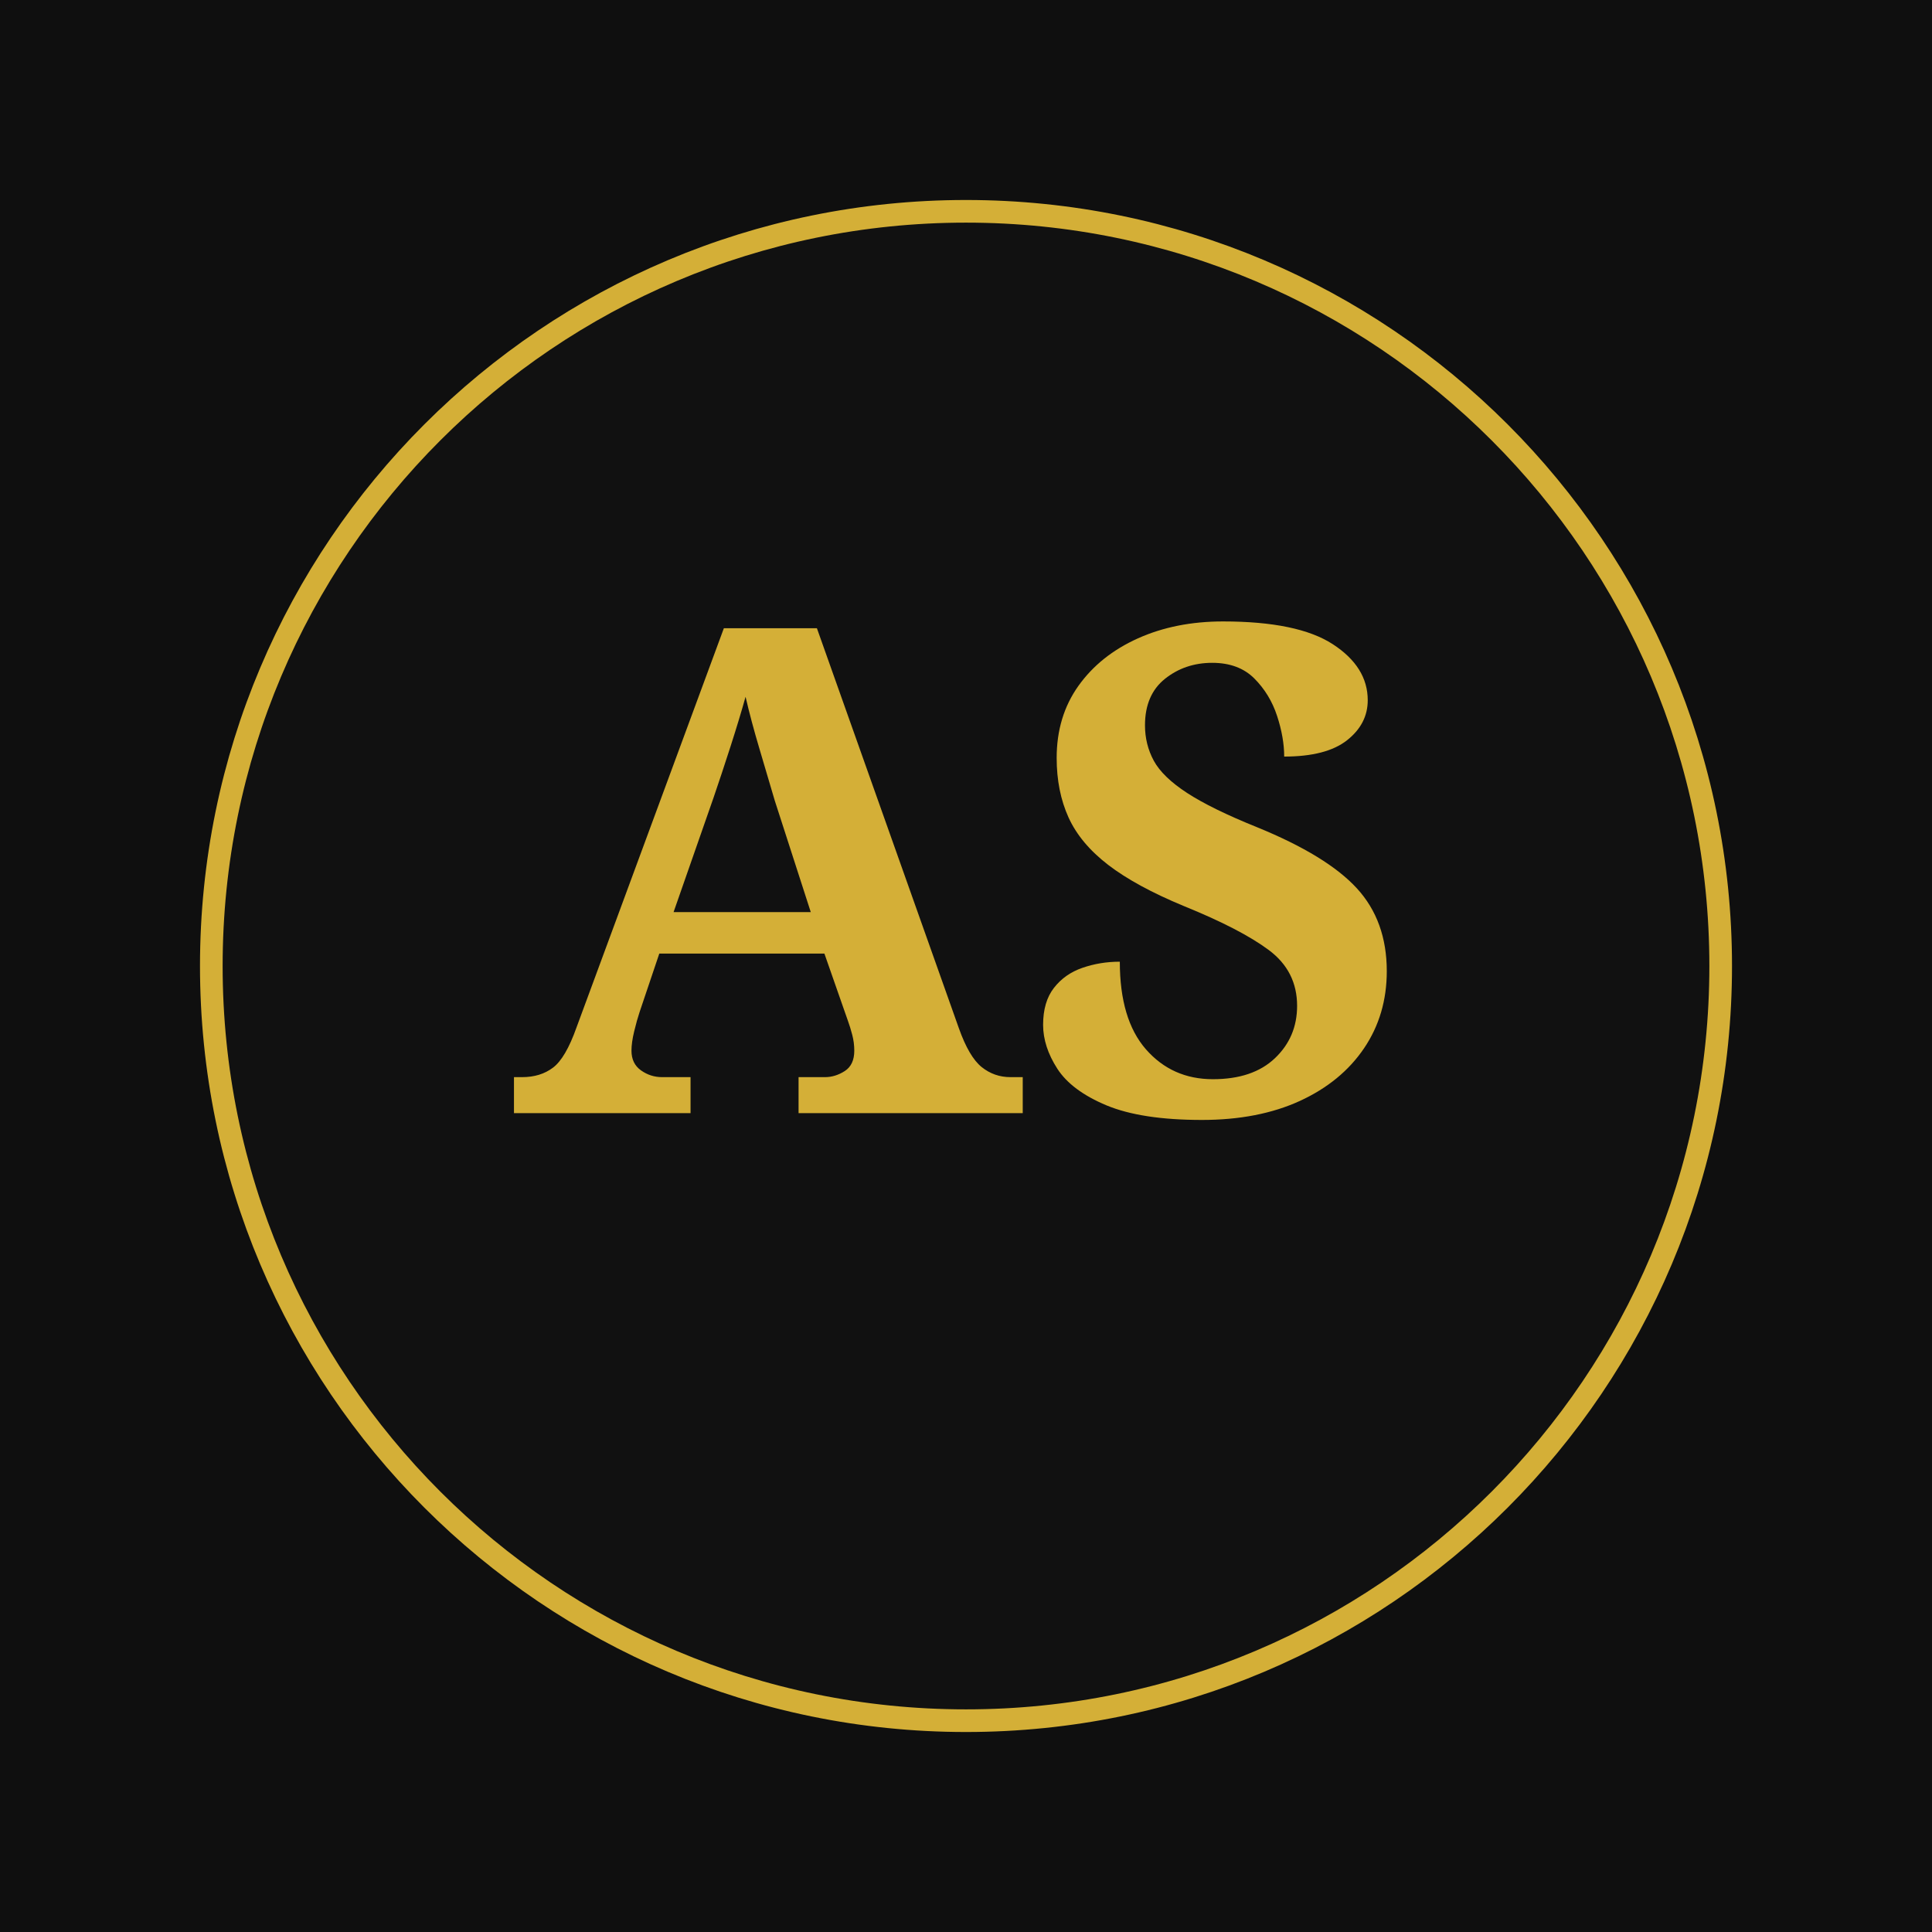
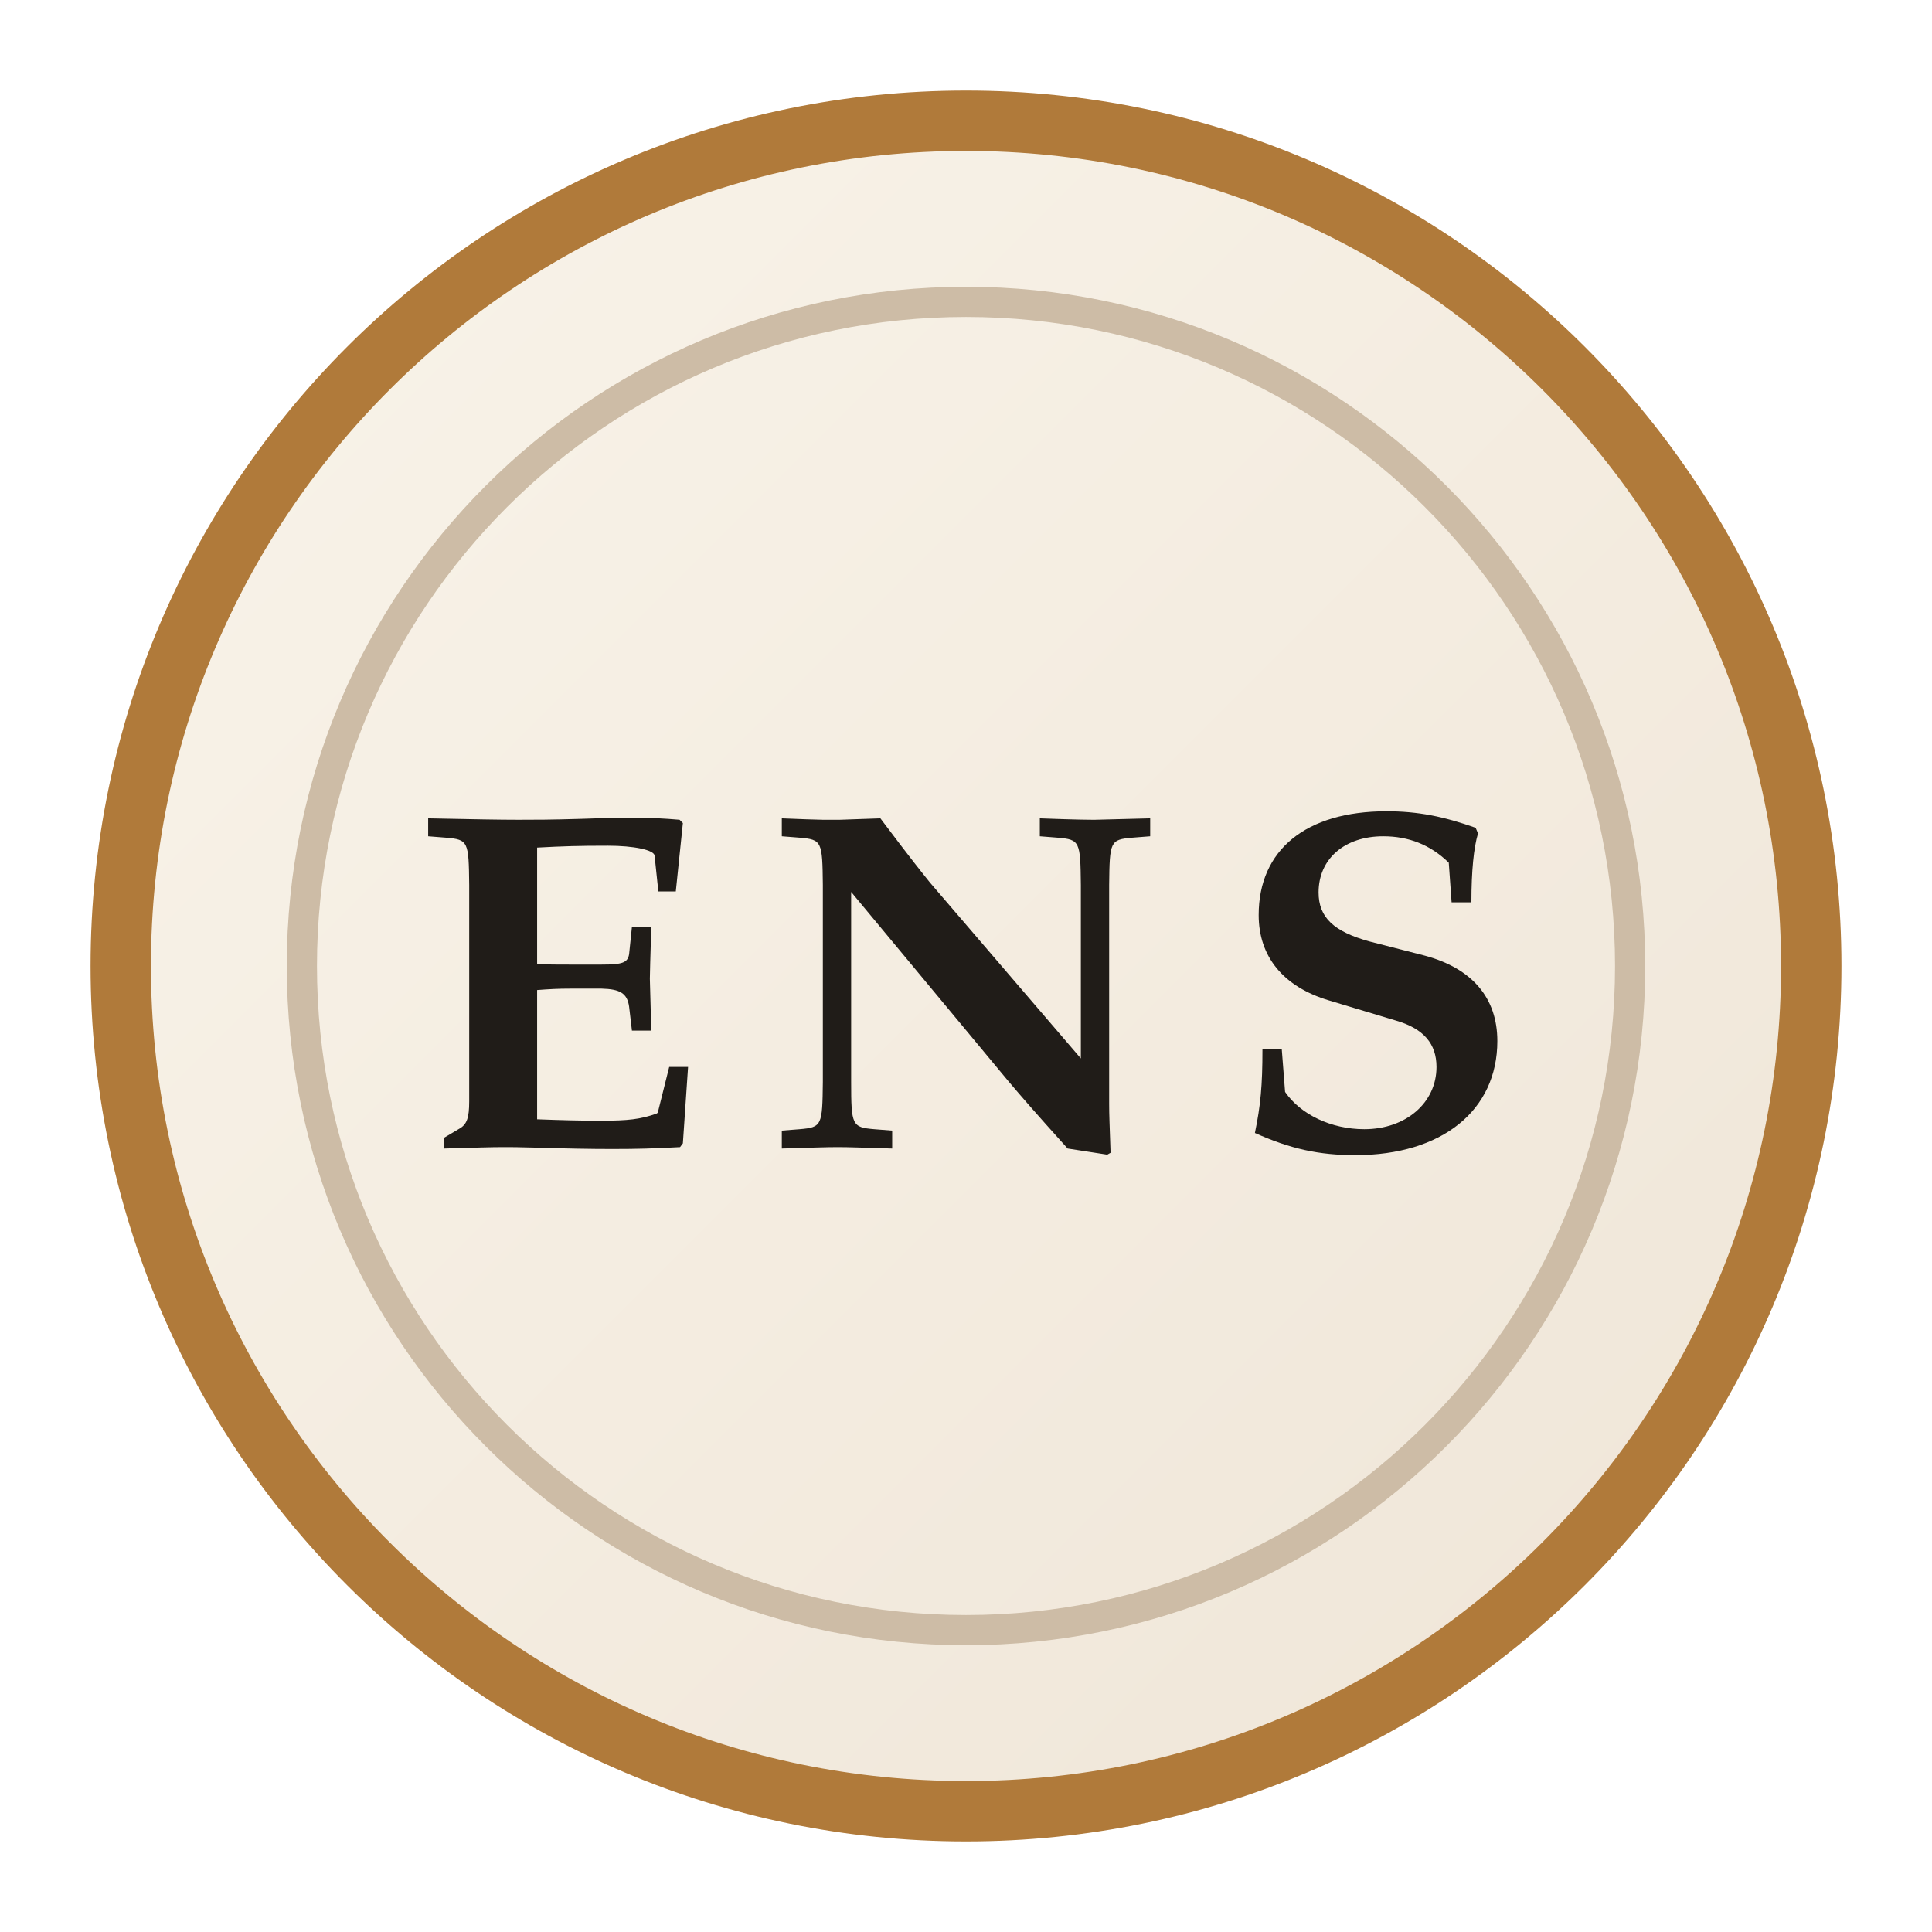
- <svg xmlns="http://www.w3.org/2000/svg" width="512" height="512" viewBox="0 0 512 512">
-   <rect width="100%" height="100%" fill="#0f0f0f" />
-   <circle cx="256" cy="256" r="200" fill="#111111" stroke="#D4AF37" stroke-width="6" />
-   <text x="256" y="295" font-family="Playfair Display, serif" font-weight="700" font-size="180" text-anchor="middle" fill="#D4AF37">AS</text>
+ <svg xmlns="http://www.w3.org/2000/svg" width="64" height="64" viewBox="0 0 64 64">
+   <defs>
+     <linearGradient id="seal" x1="0" x2="1" y1="0" y2="1">
+       <stop offset="0%" stop-color="#f9f4ea" />
+       <stop offset="100%" stop-color="#efe5d7" />
+     </linearGradient>
+   </defs>
+   <rect width="64" height="64" fill="none" />
+   <circle cx="32" cy="32" r="28" fill="url(#seal)" stroke="#b07a3a" stroke-width="2" />
+   <circle cx="32" cy="32" r="22" fill="none" stroke="#cdbca6" stroke-width="1" />
+   <text x="32" y="38" text-anchor="middle" font-family="Iowan Old Style, Palatino Linotype, serif" font-size="16" font-weight="700" letter-spacing="2" fill="#201c18">ENS</text>
</svg>
